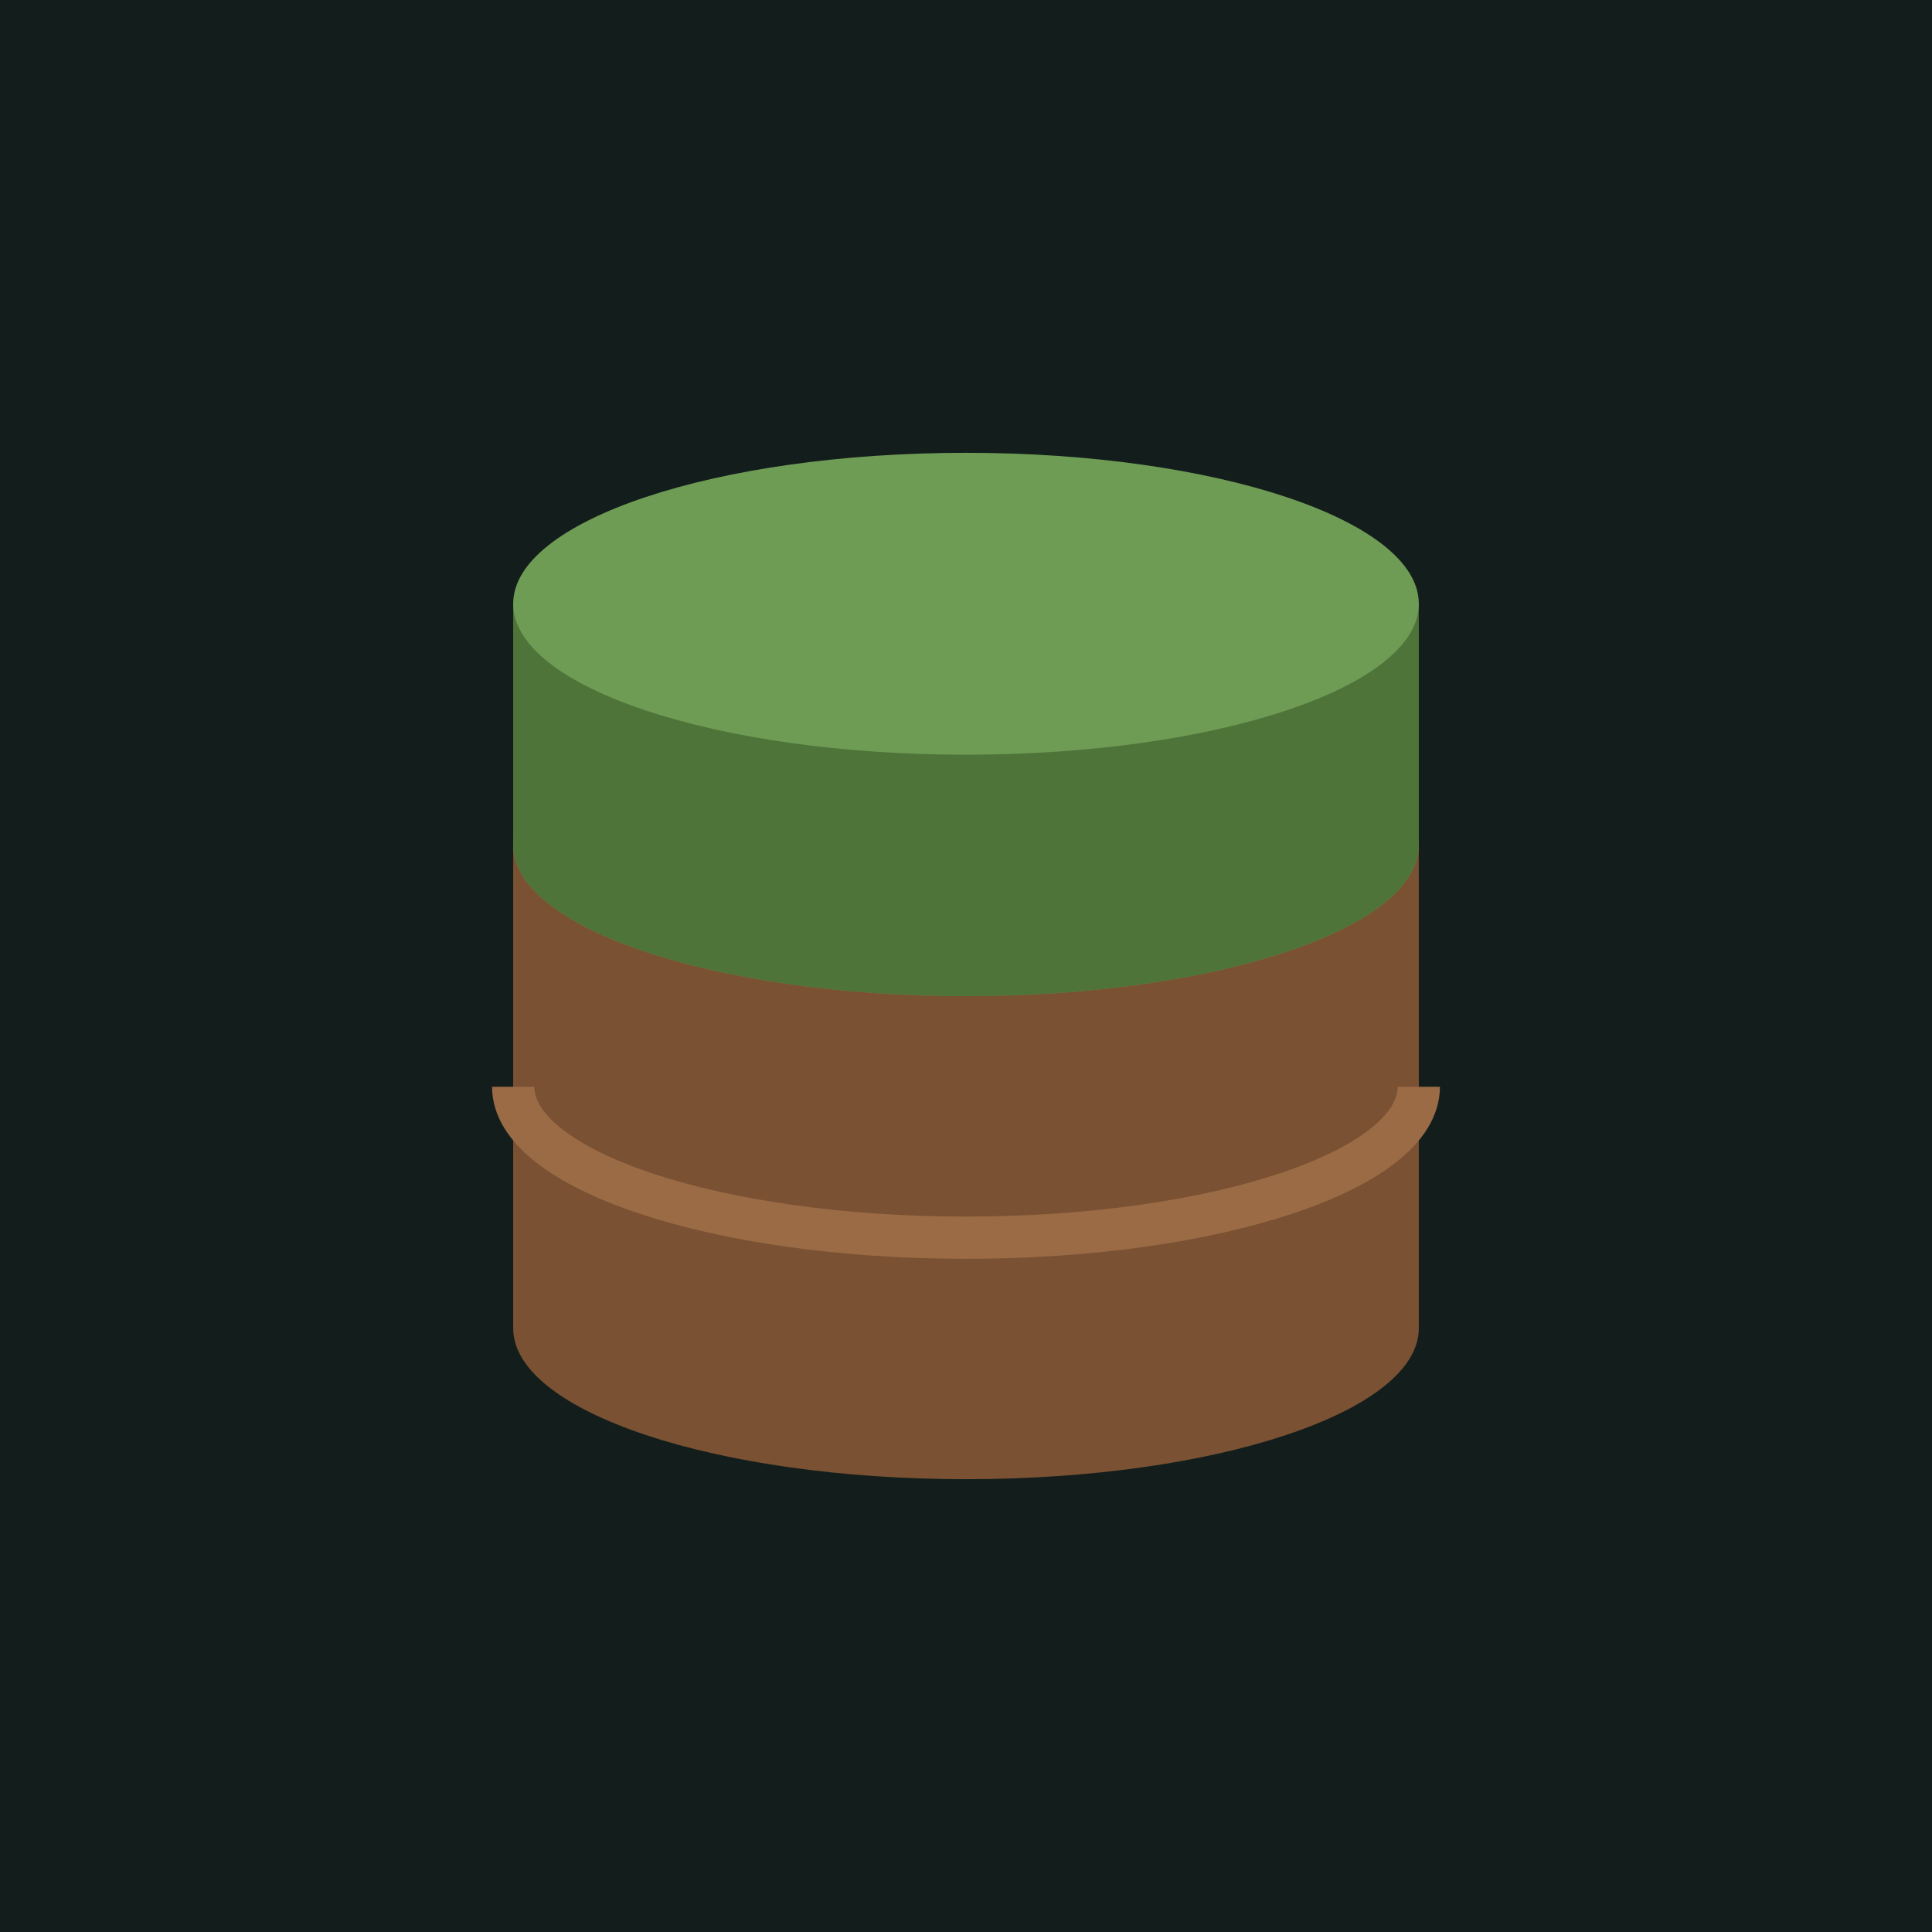
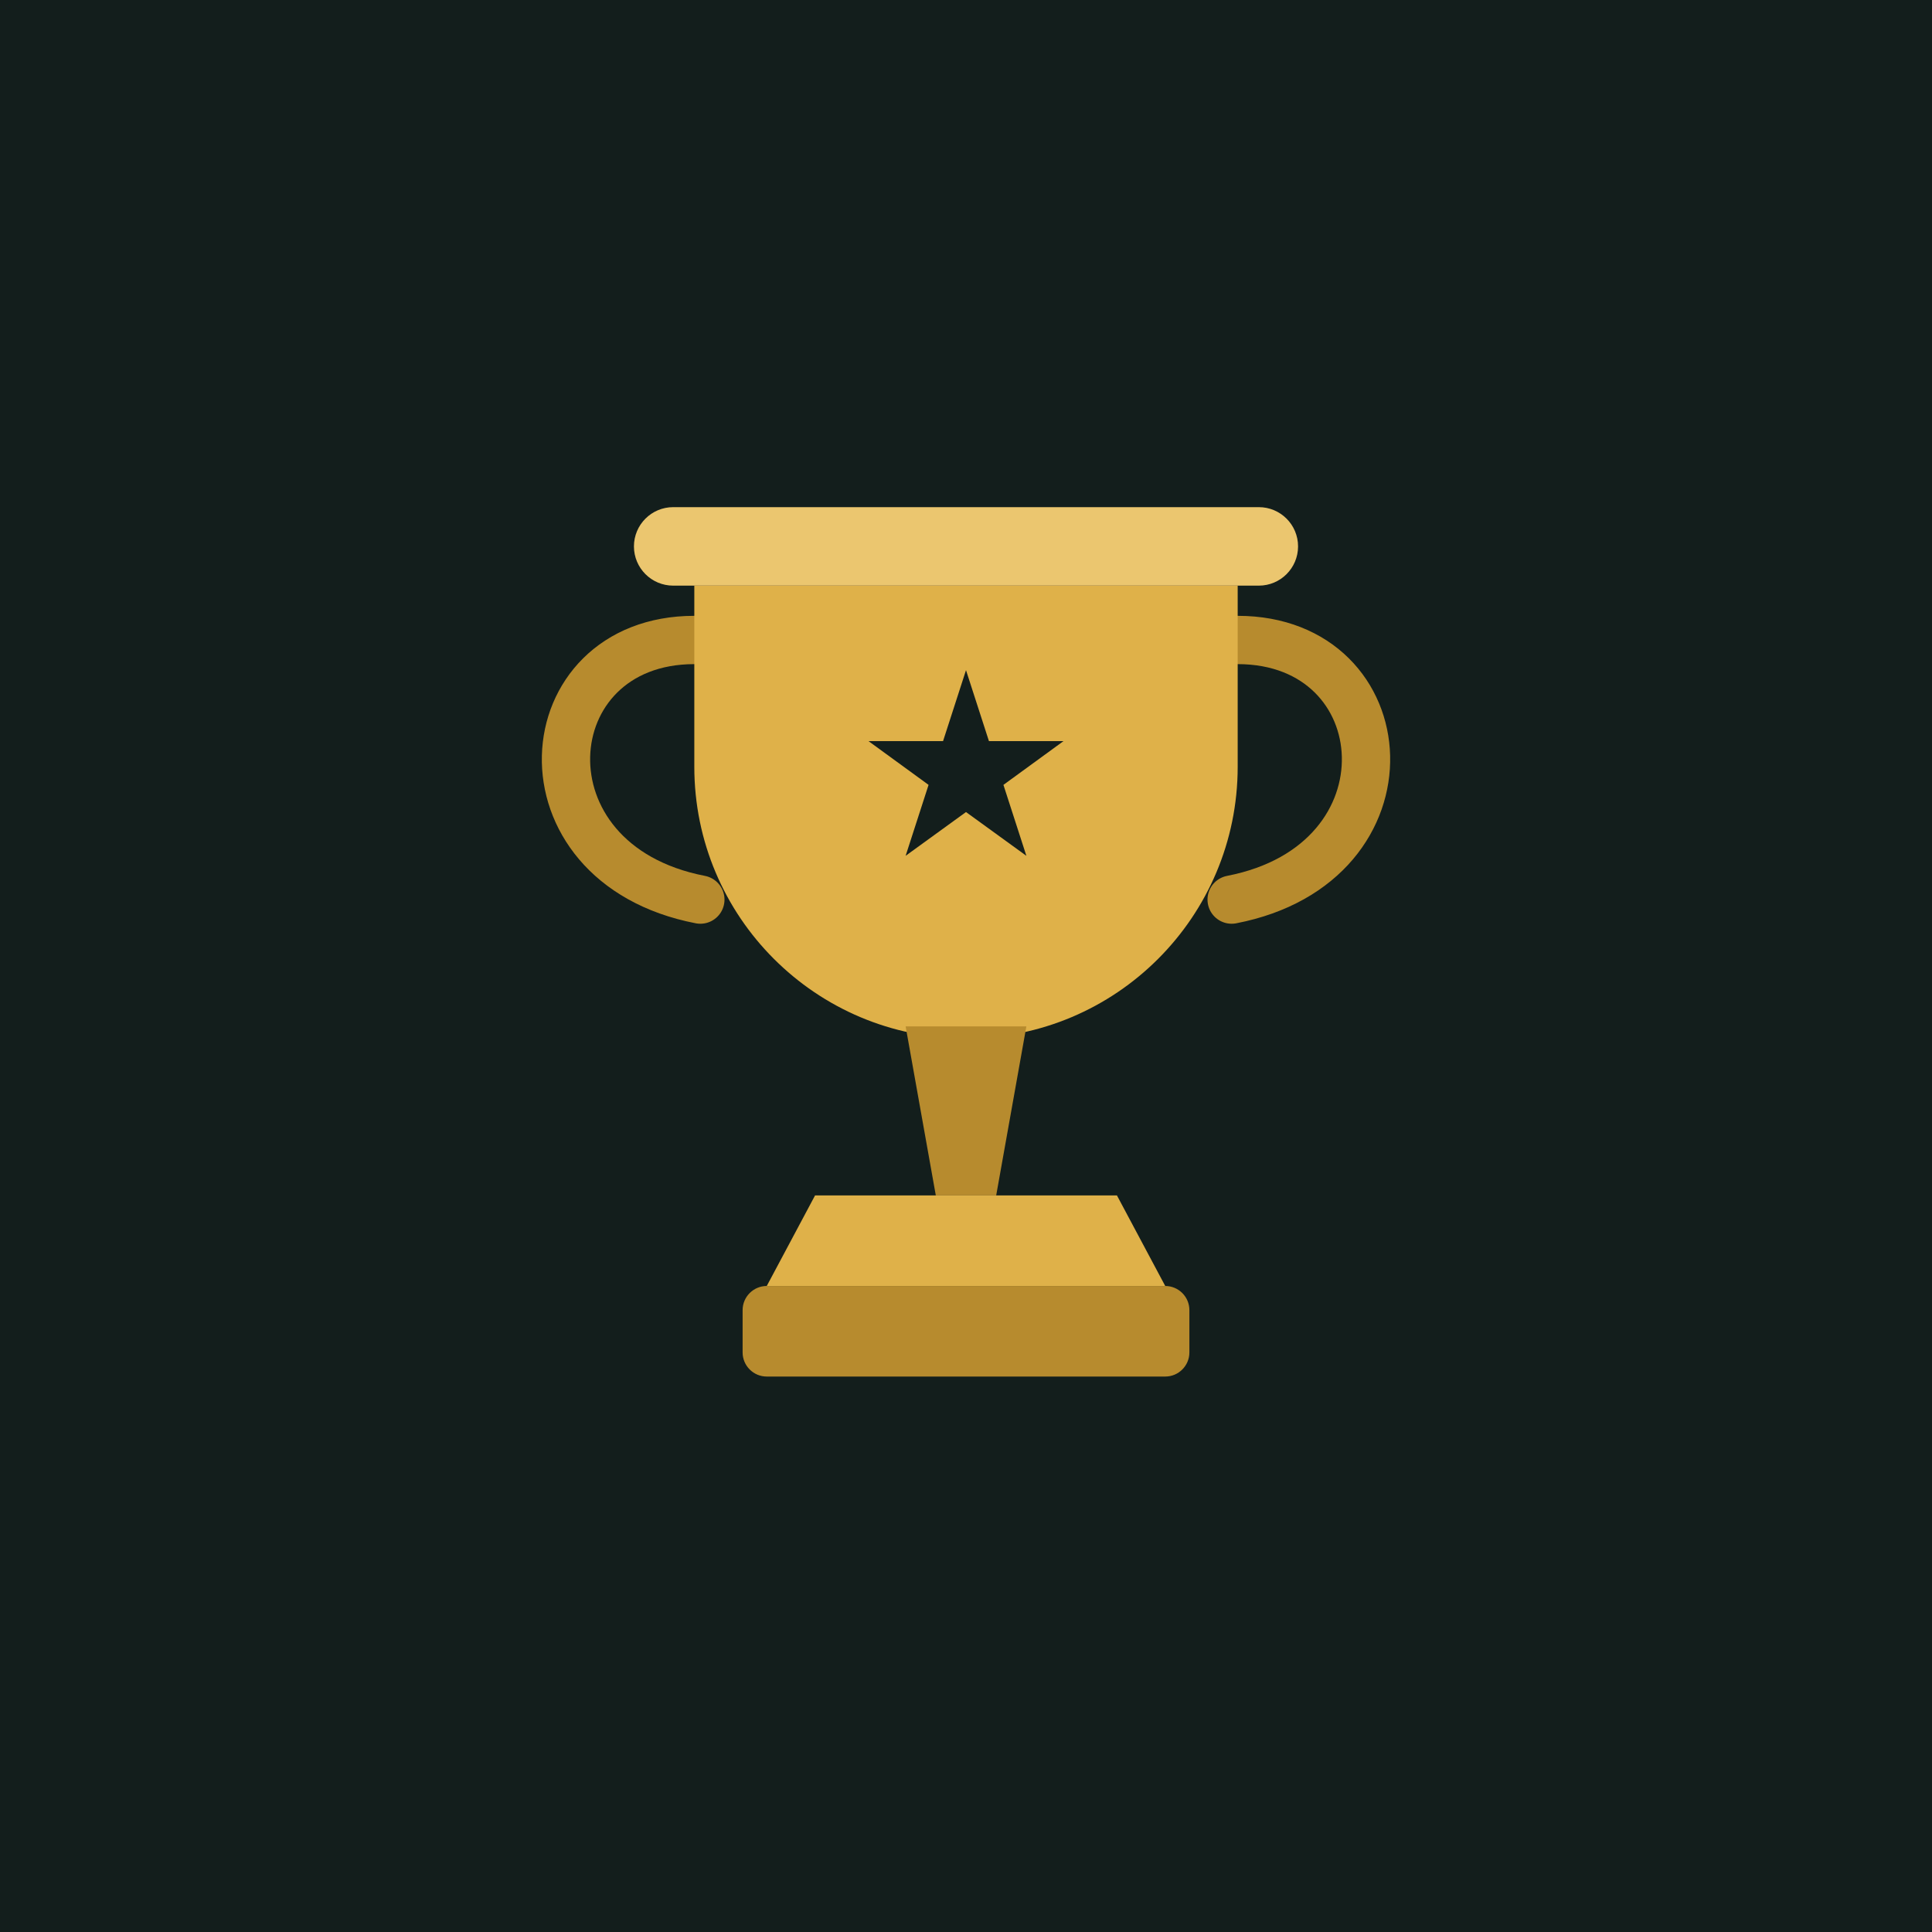
<svg xmlns="http://www.w3.org/2000/svg" viewBox="0 0 512 512">
  <rect width="512" height="512" fill="#131E1C" />
-   <g transform="translate(120,48) scale(8)">
-     <path d="M2,30 L2,38 A15,5 0 0 0 32,38 L32,30 Z" fill="#7A5133" />
-     <ellipse cx="17" cy="30" rx="15" ry="5" fill="#9A6B45" />
-     <path d="M2,22 L2,30 A15,5 0 0 0 32,30 L32,22 Z" fill="#7A5133" />
-     <ellipse cx="17" cy="22" rx="15" ry="5" fill="#9A6B45" />
-     <path d="M2,14 L2,22 A15,5 0 0 0 32,22 L32,14 Z" fill="#4F7439" />
-     <ellipse cx="17" cy="14" rx="15" ry="5" fill="#6E9C55" />
-     <path d="M2,30 A15,5 0 0 0 32,30" fill="none" stroke="#9A6B45" stroke-width="1.4" />
+   <g transform="translate(51.2,51.2) scale(0.8)">
+     <path d="M166,148 C112,148 106,222 168,234" fill="none" stroke="#B78B2E" stroke-width="16" stroke-linecap="round" />
+     <path d="M346,148 C400,148 406,222 344,234" fill="none" stroke="#B78B2E" stroke-width="16" stroke-linecap="round" />
+     <rect x="146" y="104" width="220" height="26" rx="13" fill="#EBC66F" />
+     <path d="M166,130 L346,130 L346,190 A90,90 0 0 1 166,190 Z" fill="#DFB149" />
+     <polygon points="256,158 263.6,181.5 288.3,181.5 268.4,196 276,219.5 256,205 236,219.5 243.6,196 223.7,181.5 248.4,181.5" fill="#131E1C" />
+     <path d="M236,276 L276,276 L266,332 L246,332 Z" fill="#B78B2E" />
+     <path d="M206,332 L306,332 L322,362 L190,362 Z" fill="#DFB149" />
+     <rect x="182" y="362" width="148" height="30" rx="8" fill="#B78B2E" />
  </g>
</svg>
